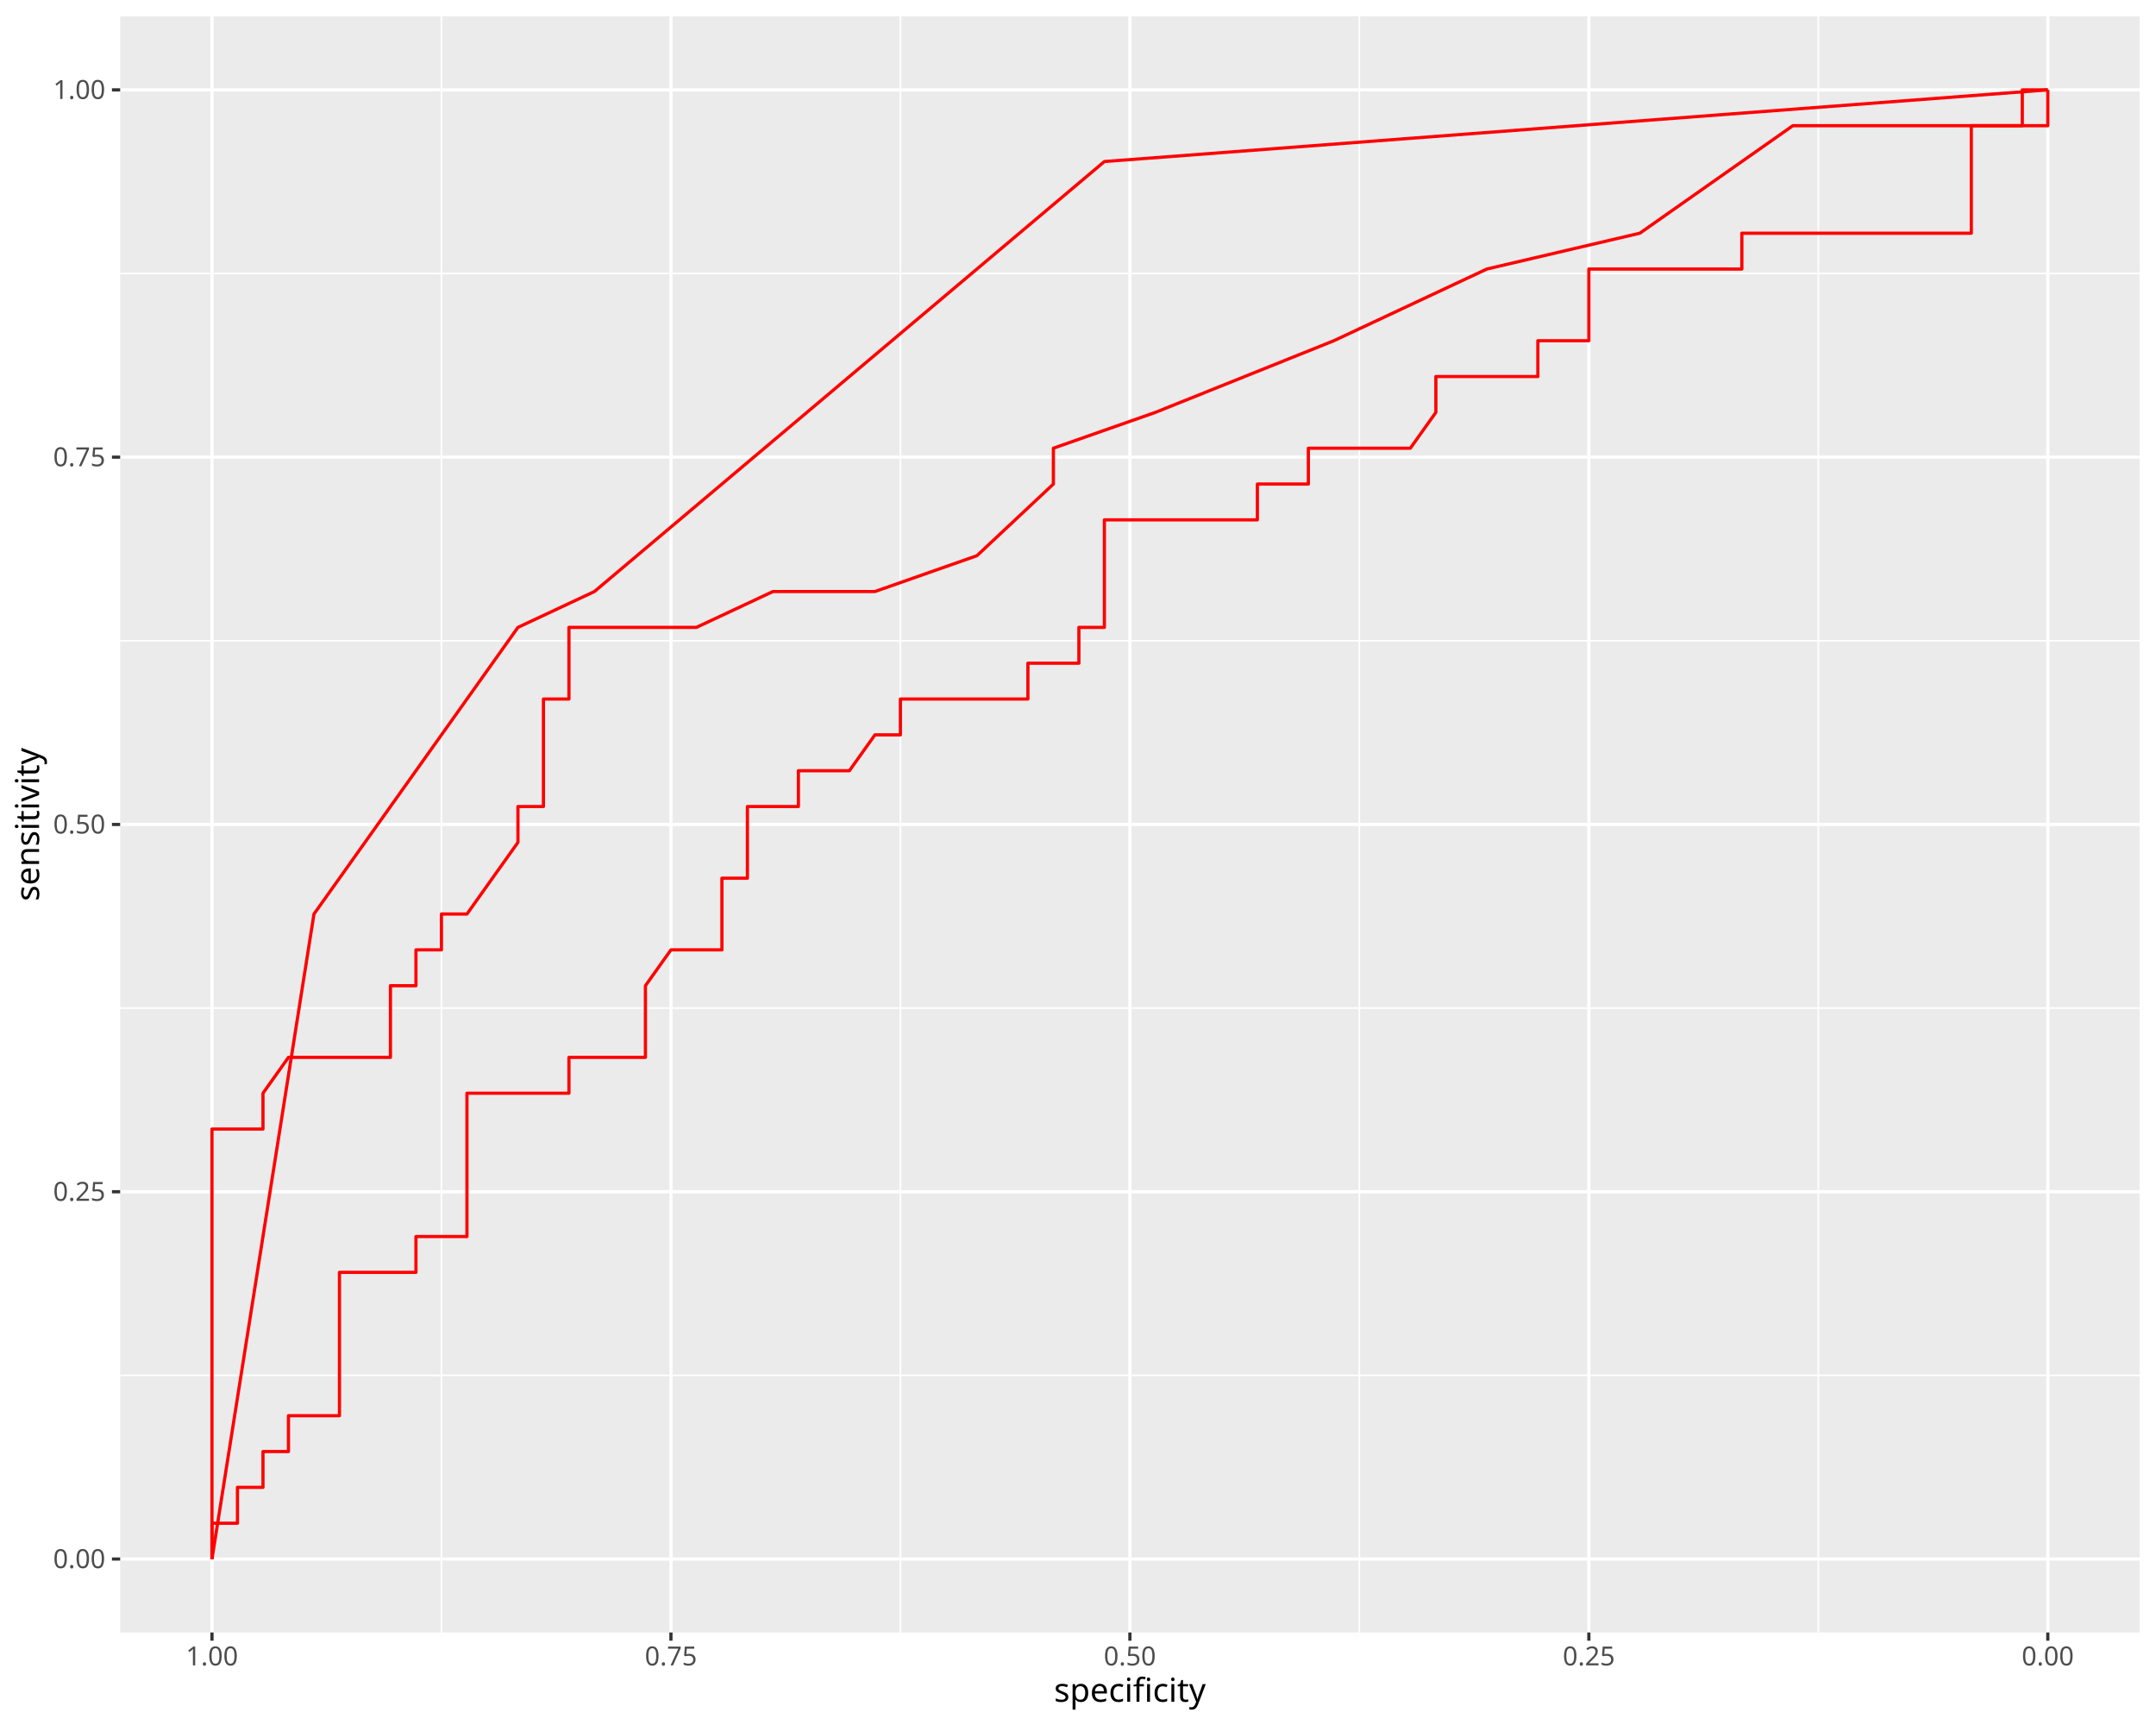
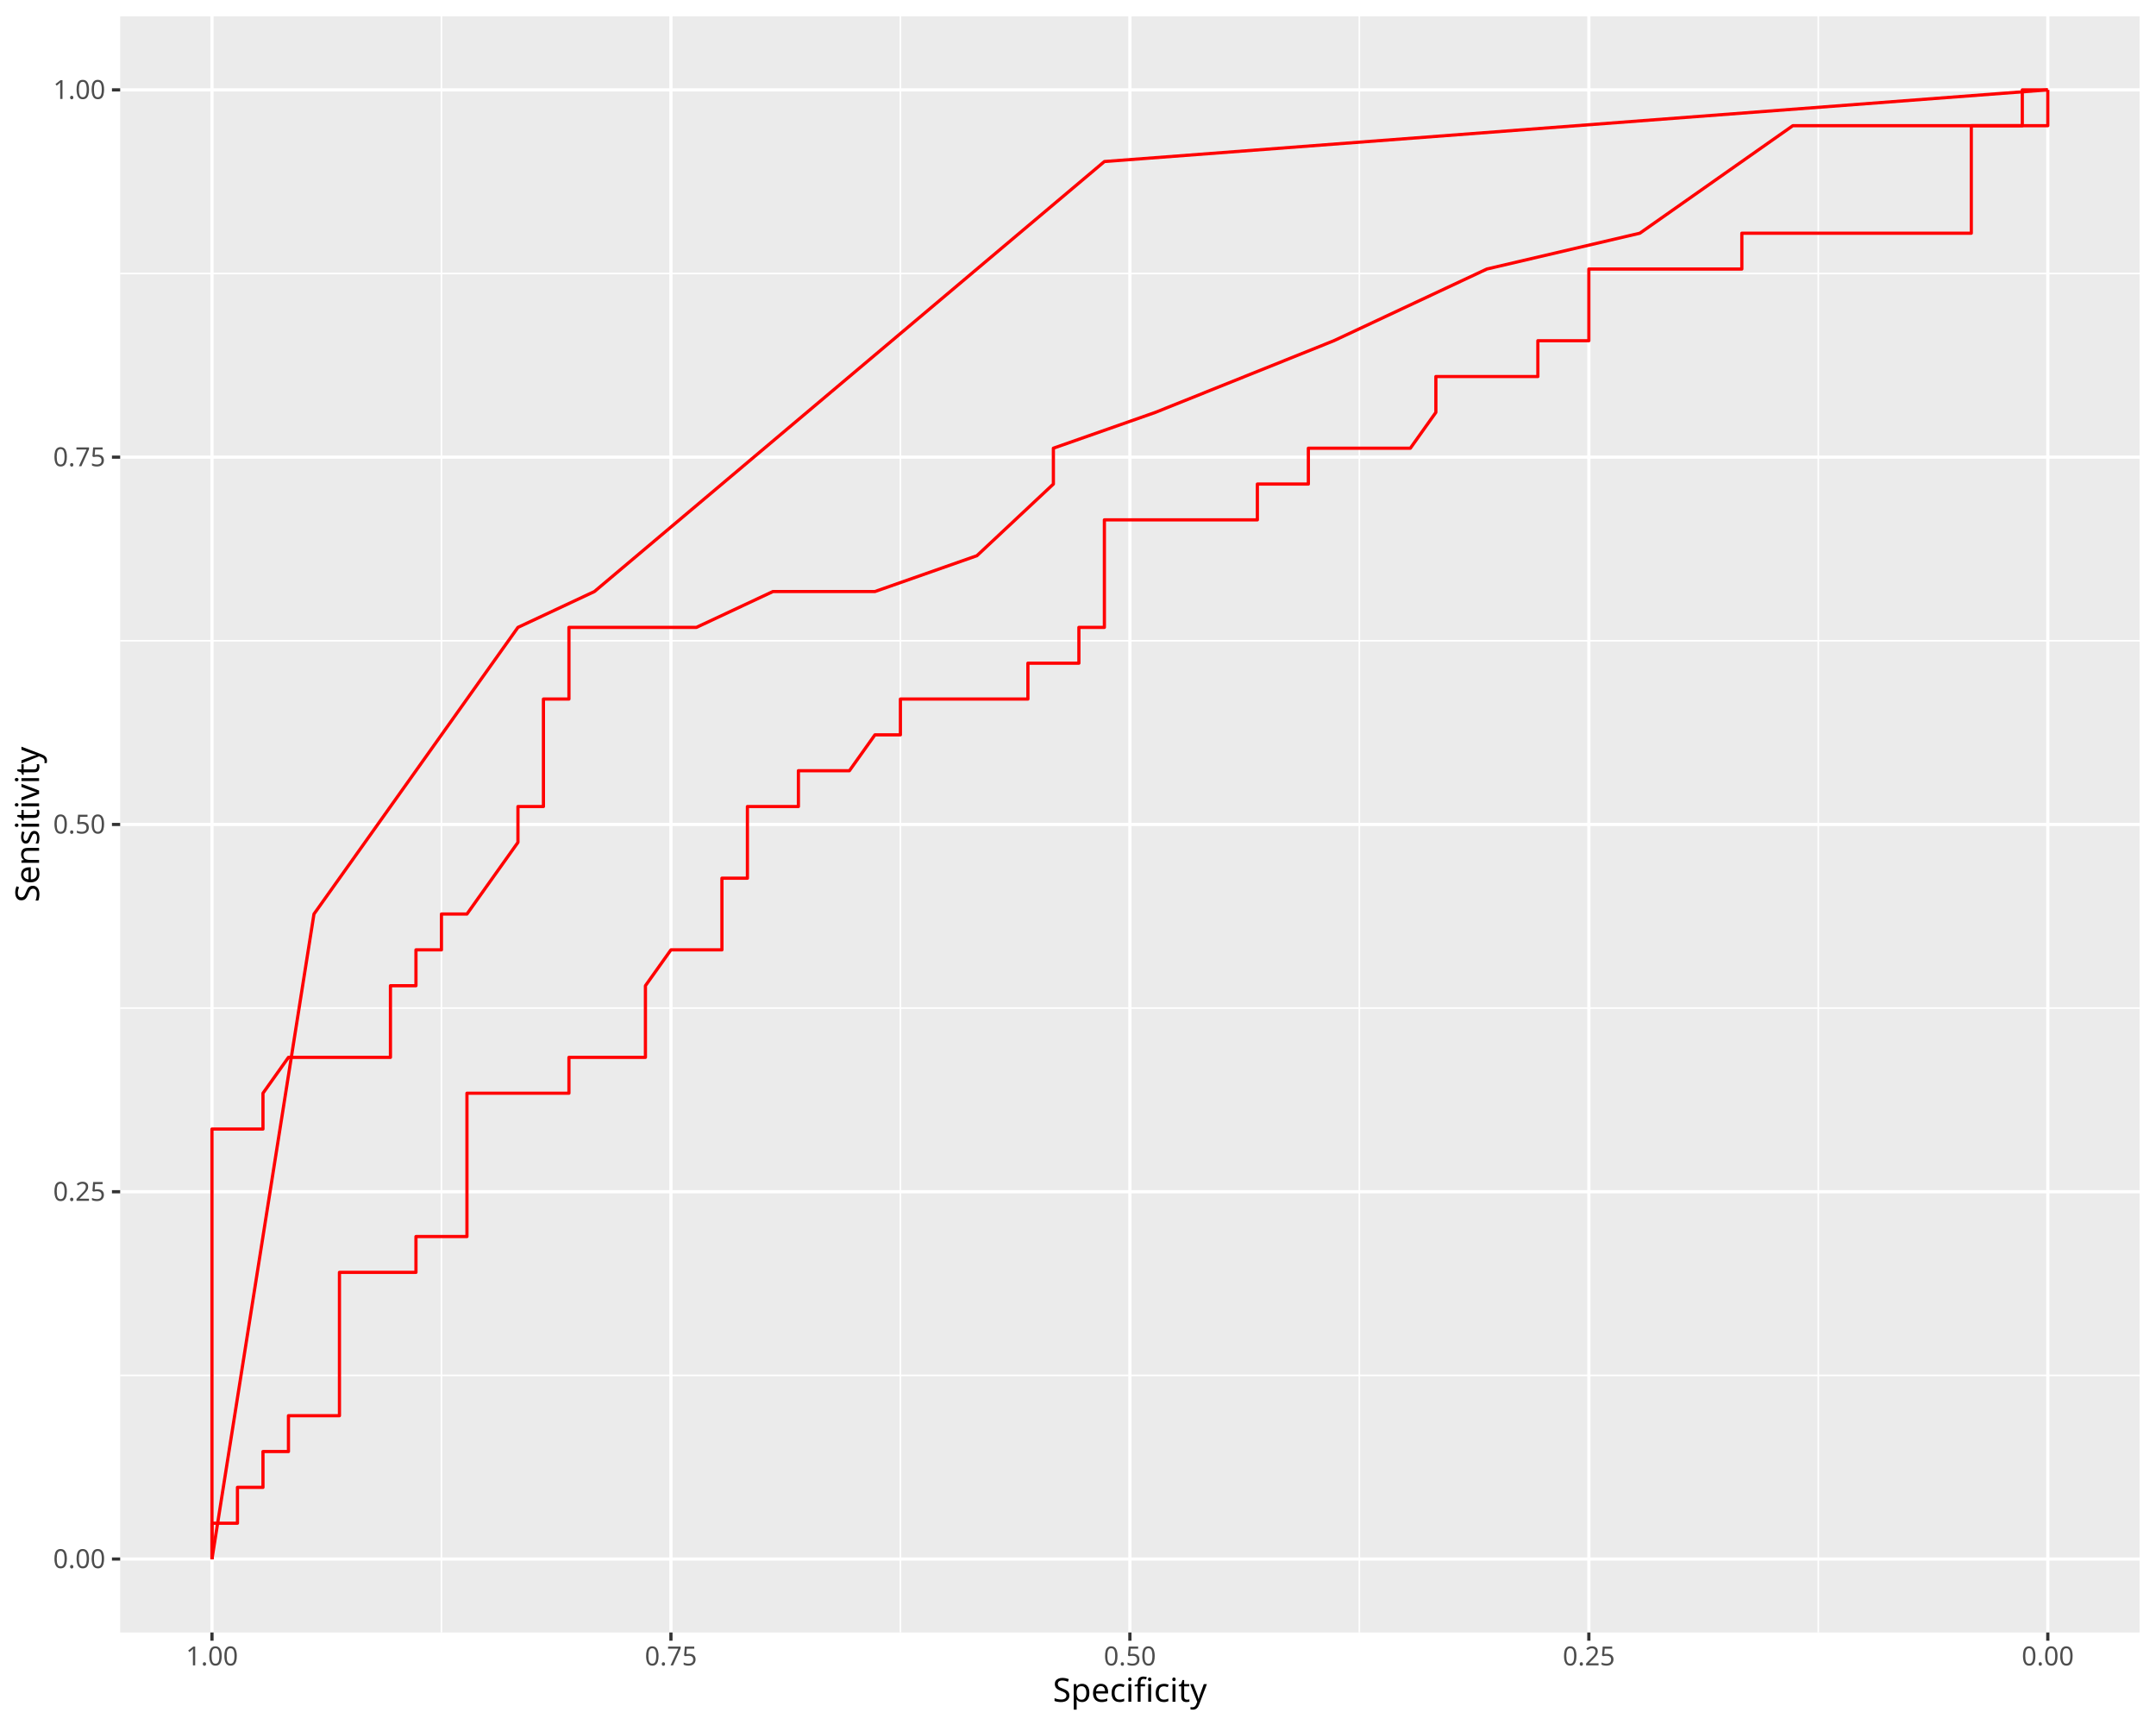
<svg xmlns="http://www.w3.org/2000/svg" class="svglite" data-engine-version="2.0" width="720.00pt" height="576.00pt" viewBox="0 0 720.00 576.00">
  <defs>
    <style type="text/css">
    .svglite line, .svglite polyline, .svglite polygon, .svglite path, .svglite rect, .svglite circle {
      fill: none;
      stroke: #000000;
      stroke-linecap: round;
      stroke-linejoin: round;
      stroke-miterlimit: 10.00;
    }
  </style>
  </defs>
  <rect width="100%" height="100%" style="stroke: none; fill: #FFFFFF;" />
  <defs>
    <clipPath id="cpMC4wMHw3MjAuMDB8MC4wMHw1NzYuMDA=">
      <rect x="0.00" y="0.00" width="720.00" height="576.00" />
    </clipPath>
  </defs>
  <g clip-path="url(#cpMC4wMHw3MjAuMDB8MC4wMHw1NzYuMDA=)">
    <rect x="0.00" y="0.00" width="720.00" height="576.00" style="stroke-width: 1.07; stroke: #FFFFFF; fill: #FFFFFF;" />
  </g>
  <defs>
    <clipPath id="cpNDAuMTN8NzE0LjUyfDUuNDh8NTQ1LjEx">
      <rect x="40.13" y="5.48" width="674.39" height="539.63" />
    </clipPath>
  </defs>
  <g clip-path="url(#cpNDAuMTN8NzE0LjUyfDUuNDh8NTQ1LjEx)">
    <rect x="40.13" y="5.48" width="674.39" height="539.63" style="stroke-width: 1.07; stroke: none; fill: #EBEBEB;" />
    <polyline points="40.13,459.26 714.52,459.26 " style="stroke-width: 0.53; stroke: #FFFFFF; stroke-linecap: butt;" />
    <polyline points="40.13,336.62 714.52,336.62 " style="stroke-width: 0.53; stroke: #FFFFFF; stroke-linecap: butt;" />
    <polyline points="40.13,213.97 714.52,213.97 " style="stroke-width: 0.53; stroke: #FFFFFF; stroke-linecap: butt;" />
    <polyline points="40.13,91.33 714.52,91.33 " style="stroke-width: 0.53; stroke: #FFFFFF; stroke-linecap: butt;" />
    <polyline points="607.23,545.11 607.23,5.48 " style="stroke-width: 0.53; stroke: #FFFFFF; stroke-linecap: butt;" />
    <polyline points="453.96,545.11 453.96,5.48 " style="stroke-width: 0.53; stroke: #FFFFFF; stroke-linecap: butt;" />
    <polyline points="300.69,545.11 300.69,5.48 " style="stroke-width: 0.53; stroke: #FFFFFF; stroke-linecap: butt;" />
    <polyline points="147.42,545.11 147.42,5.48 " style="stroke-width: 0.53; stroke: #FFFFFF; stroke-linecap: butt;" />
    <polyline points="40.13,520.58 714.52,520.58 " style="stroke-width: 1.07; stroke: #FFFFFF; stroke-linecap: butt;" />
    <polyline points="40.13,397.94 714.52,397.94 " style="stroke-width: 1.07; stroke: #FFFFFF; stroke-linecap: butt;" />
    <polyline points="40.13,275.30 714.52,275.30 " style="stroke-width: 1.07; stroke: #FFFFFF; stroke-linecap: butt;" />
    <polyline points="40.13,152.65 714.52,152.65 " style="stroke-width: 1.07; stroke: #FFFFFF; stroke-linecap: butt;" />
    <polyline points="40.13,30.01 714.52,30.01 " style="stroke-width: 1.07; stroke: #FFFFFF; stroke-linecap: butt;" />
    <polyline points="683.87,545.11 683.87,5.48 " style="stroke-width: 1.07; stroke: #FFFFFF; stroke-linecap: butt;" />
    <polyline points="530.60,545.11 530.60,5.48 " style="stroke-width: 1.07; stroke: #FFFFFF; stroke-linecap: butt;" />
    <polyline points="377.33,545.11 377.33,5.48 " style="stroke-width: 1.07; stroke: #FFFFFF; stroke-linecap: butt;" />
    <polyline points="224.06,545.11 224.06,5.48 " style="stroke-width: 1.07; stroke: #FFFFFF; stroke-linecap: butt;" />
    <polyline points="70.79,545.11 70.79,5.48 " style="stroke-width: 1.07; stroke: #FFFFFF; stroke-linecap: butt;" />
    <polyline points="70.79,520.58 70.79,508.62 70.79,496.65 70.79,484.69 70.79,472.72 70.79,460.76 70.79,448.79 70.79,424.86 70.79,412.90 70.79,400.93 70.79,388.97 70.79,377.00 87.82,377.00 87.82,365.04 96.33,353.07 113.36,353.07 121.88,353.07 130.39,353.07 130.39,329.14 138.91,329.14 138.91,317.17 147.42,317.17 147.42,305.21 155.94,305.21 164.45,293.24 172.97,281.28 172.97,269.31 181.48,269.31 181.48,257.35 181.48,245.38 181.48,233.42 190.00,233.42 190.00,221.45 190.00,209.49 207.03,209.49 215.54,209.49 232.57,209.49 258.12,197.52 292.18,197.52 326.24,185.56 351.78,161.63 351.78,149.66 385.84,137.70 445.45,113.77 496.54,89.83 547.63,77.87 598.72,41.97 615.75,41.97 641.29,41.97 683.87,41.97 683.87,30.01 " style="stroke-width: 1.07; stroke: #FF0000; stroke-linecap: butt;" />
    <polyline points="70.79,520.58 104.85,305.21 172.97,209.49 198.51,197.52 368.81,53.94 683.87,30.01 " style="stroke-width: 1.07; stroke: #FF0000; stroke-linecap: butt;" />
    <polyline points="70.79,520.58 70.79,508.62 79.30,508.62 79.30,496.65 87.82,496.65 87.82,484.69 96.33,484.69 96.33,472.72 104.85,472.72 113.36,472.72 113.36,460.76 113.36,448.79 113.36,436.83 113.36,424.86 121.88,424.86 130.39,424.86 138.91,424.86 138.91,412.90 147.42,412.90 155.94,412.90 155.94,400.93 155.94,388.97 155.94,377.00 155.94,365.04 164.45,365.04 172.97,365.04 181.48,365.04 190.00,365.04 190.00,353.07 198.51,353.07 207.03,353.07 215.54,353.07 215.54,341.10 215.54,329.14 224.06,317.17 232.57,317.17 241.09,317.17 241.09,305.21 241.09,293.24 249.60,293.24 249.60,281.28 249.60,269.31 258.12,269.31 266.63,269.31 266.63,257.35 275.15,257.35 283.66,257.35 292.18,245.38 300.69,245.38 300.69,233.42 309.21,233.42 317.72,233.42 326.24,233.42 334.75,233.42 343.27,233.42 343.27,221.45 351.78,221.45 360.30,221.45 360.30,209.49 368.81,209.49 368.81,197.52 368.81,185.56 368.81,173.59 377.33,173.59 385.84,173.59 394.36,173.59 402.87,173.59 411.39,173.59 419.90,173.59 419.90,161.63 428.42,161.63 436.93,161.63 436.93,149.66 445.45,149.66 453.96,149.66 462.48,149.66 470.99,149.66 479.51,137.70 479.51,125.73 488.02,125.73 505.05,125.73 513.57,125.73 513.57,113.77 522.08,113.77 530.60,113.77 530.60,101.80 530.60,89.83 539.11,89.83 547.63,89.83 556.14,89.83 564.66,89.83 573.17,89.83 581.69,89.83 581.69,77.87 590.20,77.87 598.72,77.87 607.23,77.87 615.75,77.87 624.26,77.87 632.78,77.87 641.29,77.87 649.81,77.87 658.32,77.87 658.32,65.90 658.32,53.94 658.32,41.97 666.84,41.97 675.35,41.97 675.35,30.01 683.87,30.01 " style="stroke-width: 1.07; stroke: #FF0000; stroke-linecap: butt;" />
  </g>
  <g clip-path="url(#cpMC4wMHw3MjAuMDB8MC4wMHw1NzYuMDA=)">
    <text x="35.20" y="523.61" text-anchor="end" style="font-size: 8.80px; fill: #4D4D4D; font-family: sans;" textLength="17.13px" lengthAdjust="spacingAndGlyphs">0.00</text>
    <text x="35.20" y="400.97" text-anchor="end" style="font-size: 8.80px; fill: #4D4D4D; font-family: sans;" textLength="17.13px" lengthAdjust="spacingAndGlyphs">0.25</text>
    <text x="35.20" y="278.32" text-anchor="end" style="font-size: 8.80px; fill: #4D4D4D; font-family: sans;" textLength="17.13px" lengthAdjust="spacingAndGlyphs">0.50</text>
    <text x="35.20" y="155.68" text-anchor="end" style="font-size: 8.80px; fill: #4D4D4D; font-family: sans;" textLength="17.13px" lengthAdjust="spacingAndGlyphs">0.75</text>
    <text x="35.20" y="33.04" text-anchor="end" style="font-size: 8.80px; fill: #4D4D4D; font-family: sans;" textLength="17.13px" lengthAdjust="spacingAndGlyphs">1.00</text>
    <polyline points="37.39,520.58 40.13,520.58 " style="stroke-width: 1.07; stroke: #333333; stroke-linecap: butt;" />
    <polyline points="37.39,397.94 40.13,397.94 " style="stroke-width: 1.07; stroke: #333333; stroke-linecap: butt;" />
    <polyline points="37.39,275.30 40.13,275.30 " style="stroke-width: 1.07; stroke: #333333; stroke-linecap: butt;" />
    <polyline points="37.39,152.65 40.13,152.65 " style="stroke-width: 1.07; stroke: #333333; stroke-linecap: butt;" />
    <polyline points="37.39,30.01 40.13,30.01 " style="stroke-width: 1.07; stroke: #333333; stroke-linecap: butt;" />
    <polyline points="683.87,547.85 683.87,545.11 " style="stroke-width: 1.07; stroke: #333333; stroke-linecap: butt;" />
    <polyline points="530.60,547.85 530.60,545.11 " style="stroke-width: 1.07; stroke: #333333; stroke-linecap: butt;" />
    <polyline points="377.33,547.85 377.33,545.11 " style="stroke-width: 1.07; stroke: #333333; stroke-linecap: butt;" />
    <polyline points="224.06,547.85 224.06,545.11 " style="stroke-width: 1.07; stroke: #333333; stroke-linecap: butt;" />
    <polyline points="70.79,547.85 70.79,545.11 " style="stroke-width: 1.07; stroke: #333333; stroke-linecap: butt;" />
    <text x="683.87" y="556.10" text-anchor="middle" style="font-size: 8.80px; fill: #4D4D4D; font-family: sans;" textLength="17.13px" lengthAdjust="spacingAndGlyphs">0.00</text>
    <text x="530.60" y="556.10" text-anchor="middle" style="font-size: 8.80px; fill: #4D4D4D; font-family: sans;" textLength="17.13px" lengthAdjust="spacingAndGlyphs">0.25</text>
    <text x="377.33" y="556.10" text-anchor="middle" style="font-size: 8.80px; fill: #4D4D4D; font-family: sans;" textLength="17.13px" lengthAdjust="spacingAndGlyphs">0.50</text>
    <text x="224.06" y="556.10" text-anchor="middle" style="font-size: 8.80px; fill: #4D4D4D; font-family: sans;" textLength="17.13px" lengthAdjust="spacingAndGlyphs">0.75</text>
    <text x="70.79" y="556.10" text-anchor="middle" style="font-size: 8.80px; fill: #4D4D4D; font-family: sans;" textLength="17.13px" lengthAdjust="spacingAndGlyphs">1.00</text>
-     <text x="377.33" y="568.24" text-anchor="middle" style="font-size: 11.00px; font-family: sans;" textLength="47.69px" lengthAdjust="spacingAndGlyphs">specificity</text>
-     <text transform="translate(13.05,275.30) rotate(-90)" text-anchor="middle" style="font-size: 11.00px; font-family: sans;" textLength="47.69px" lengthAdjust="spacingAndGlyphs">sensitivity</text>
+     <text x="377.33" y="568.24" text-anchor="middle" style="font-size: 11.00px; font-family: sans;" textLength="49.53px" lengthAdjust="spacingAndGlyphs">Specificity</text>
+     <text transform="translate(13.05,275.30) rotate(-90)" text-anchor="middle" style="font-size: 11.00px; font-family: sans;" textLength="49.53px" lengthAdjust="spacingAndGlyphs">Sensitivity</text>
  </g>
</svg>
